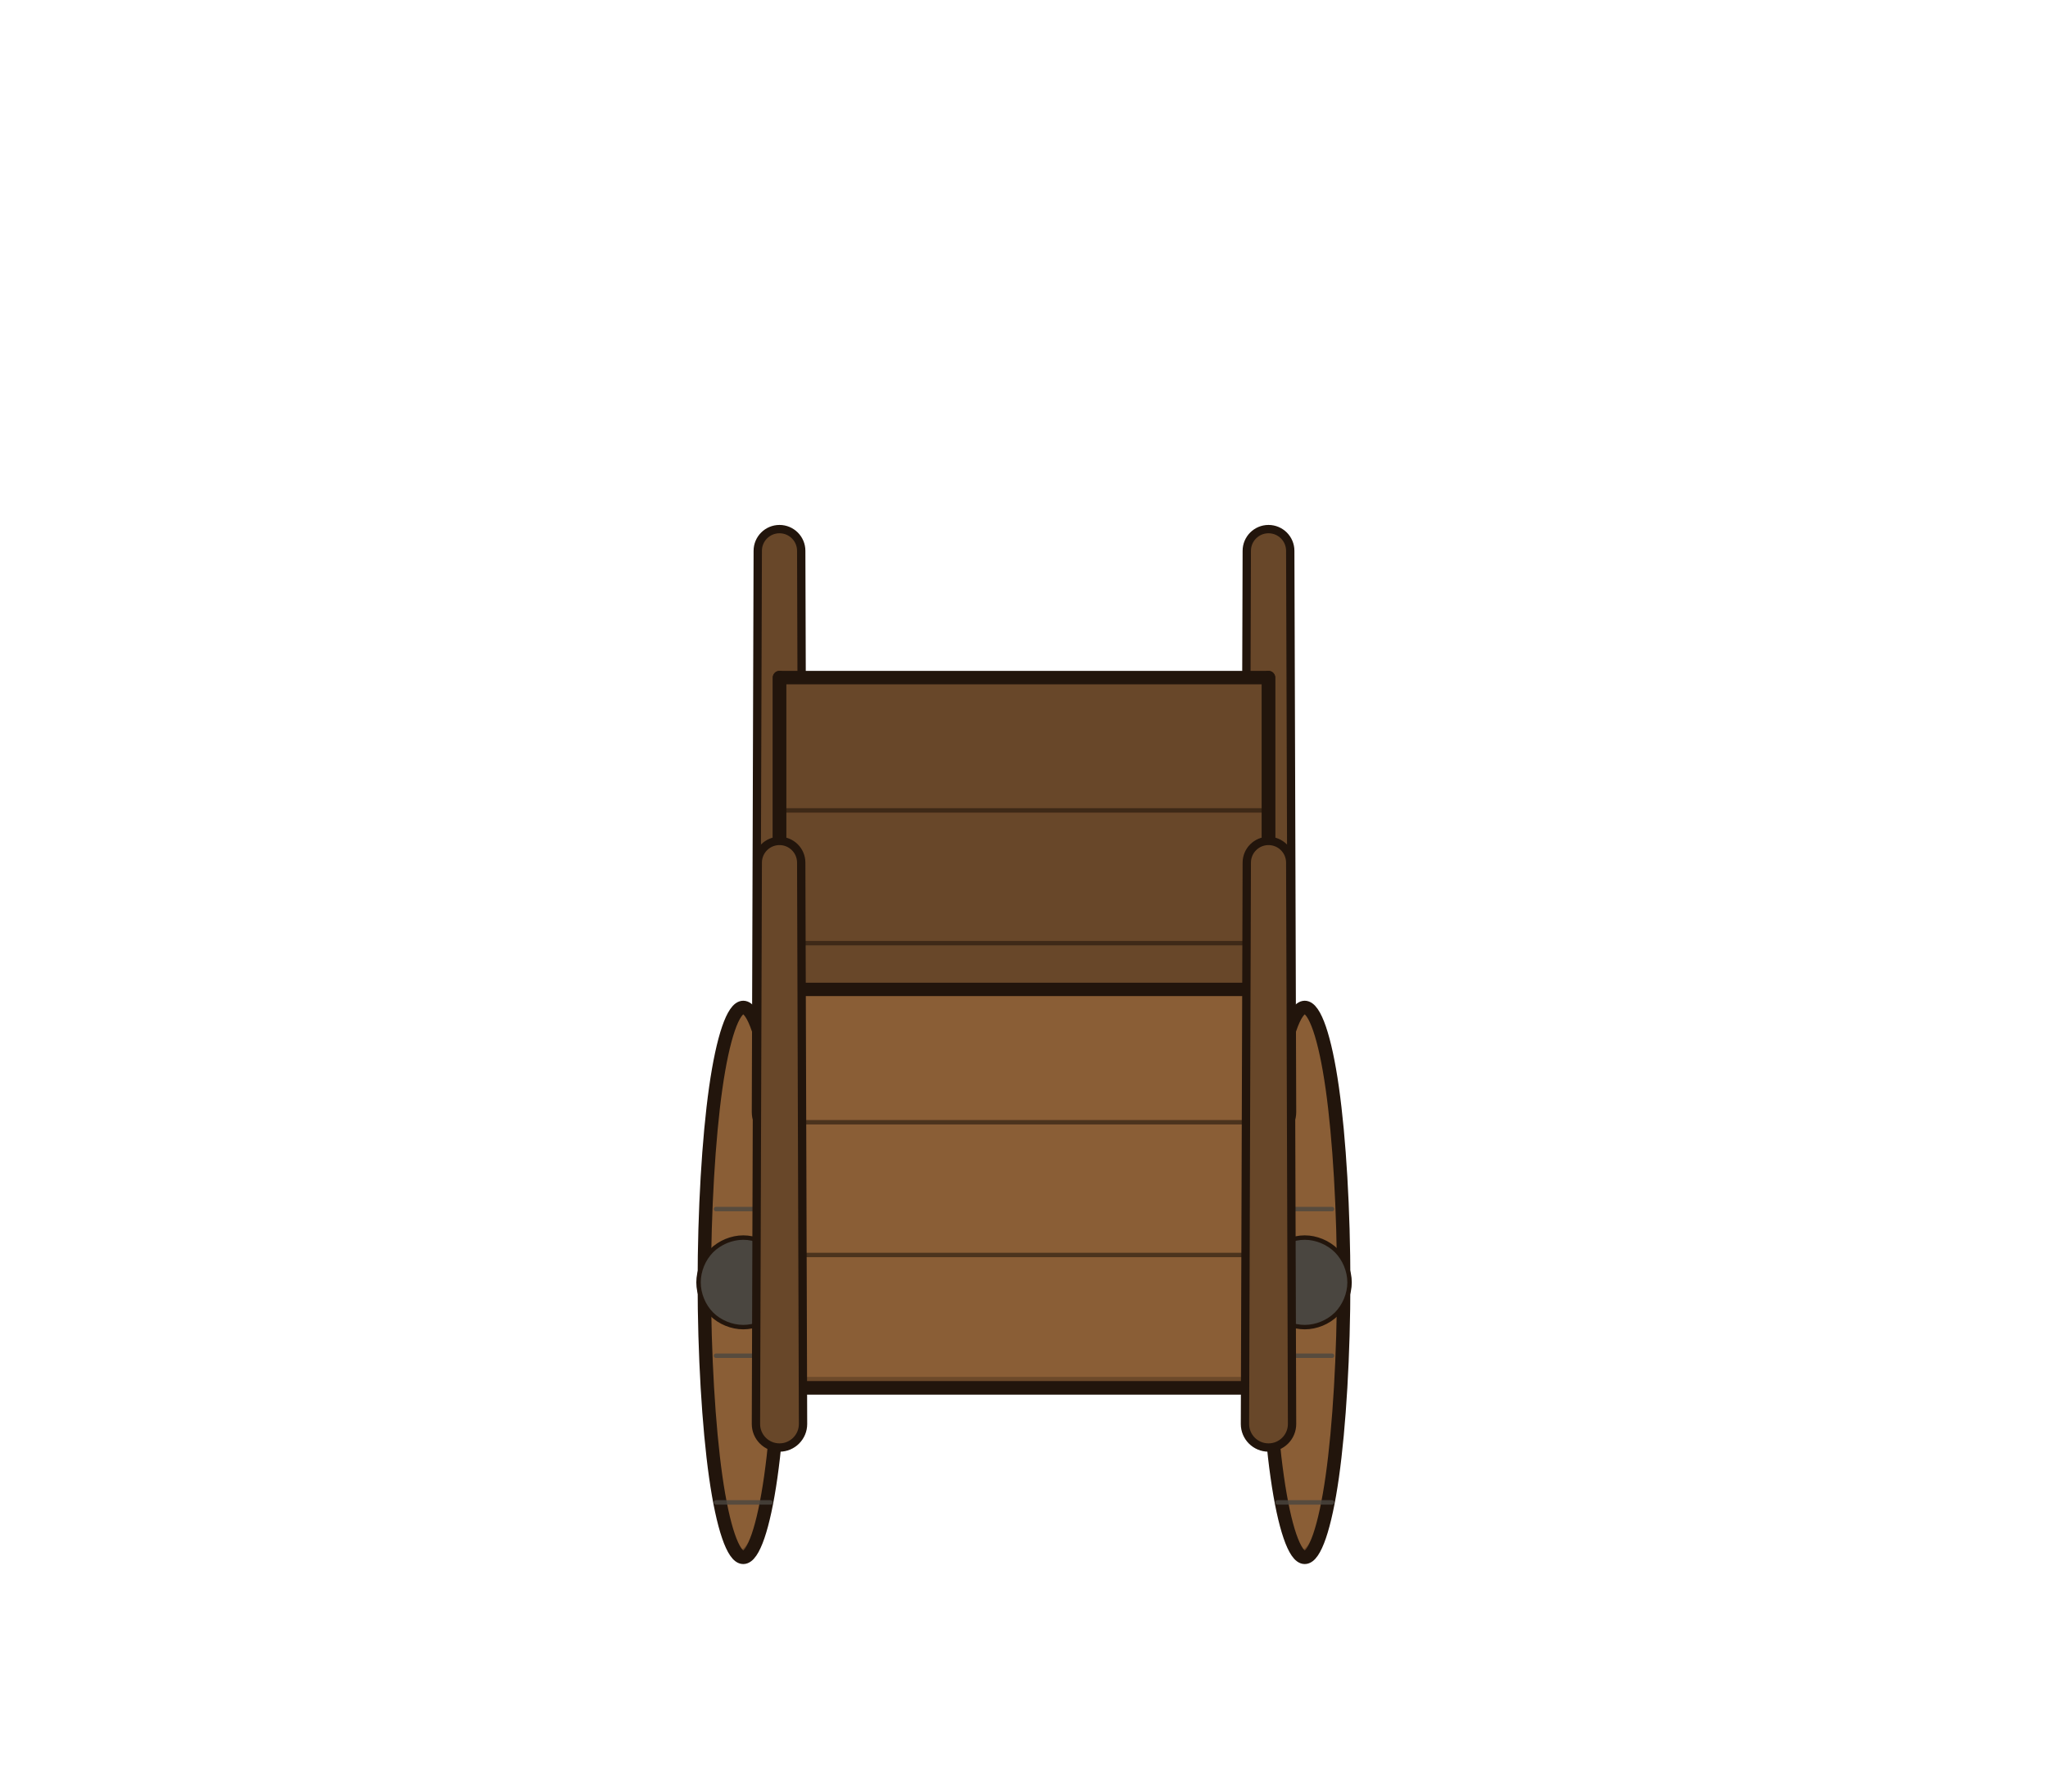
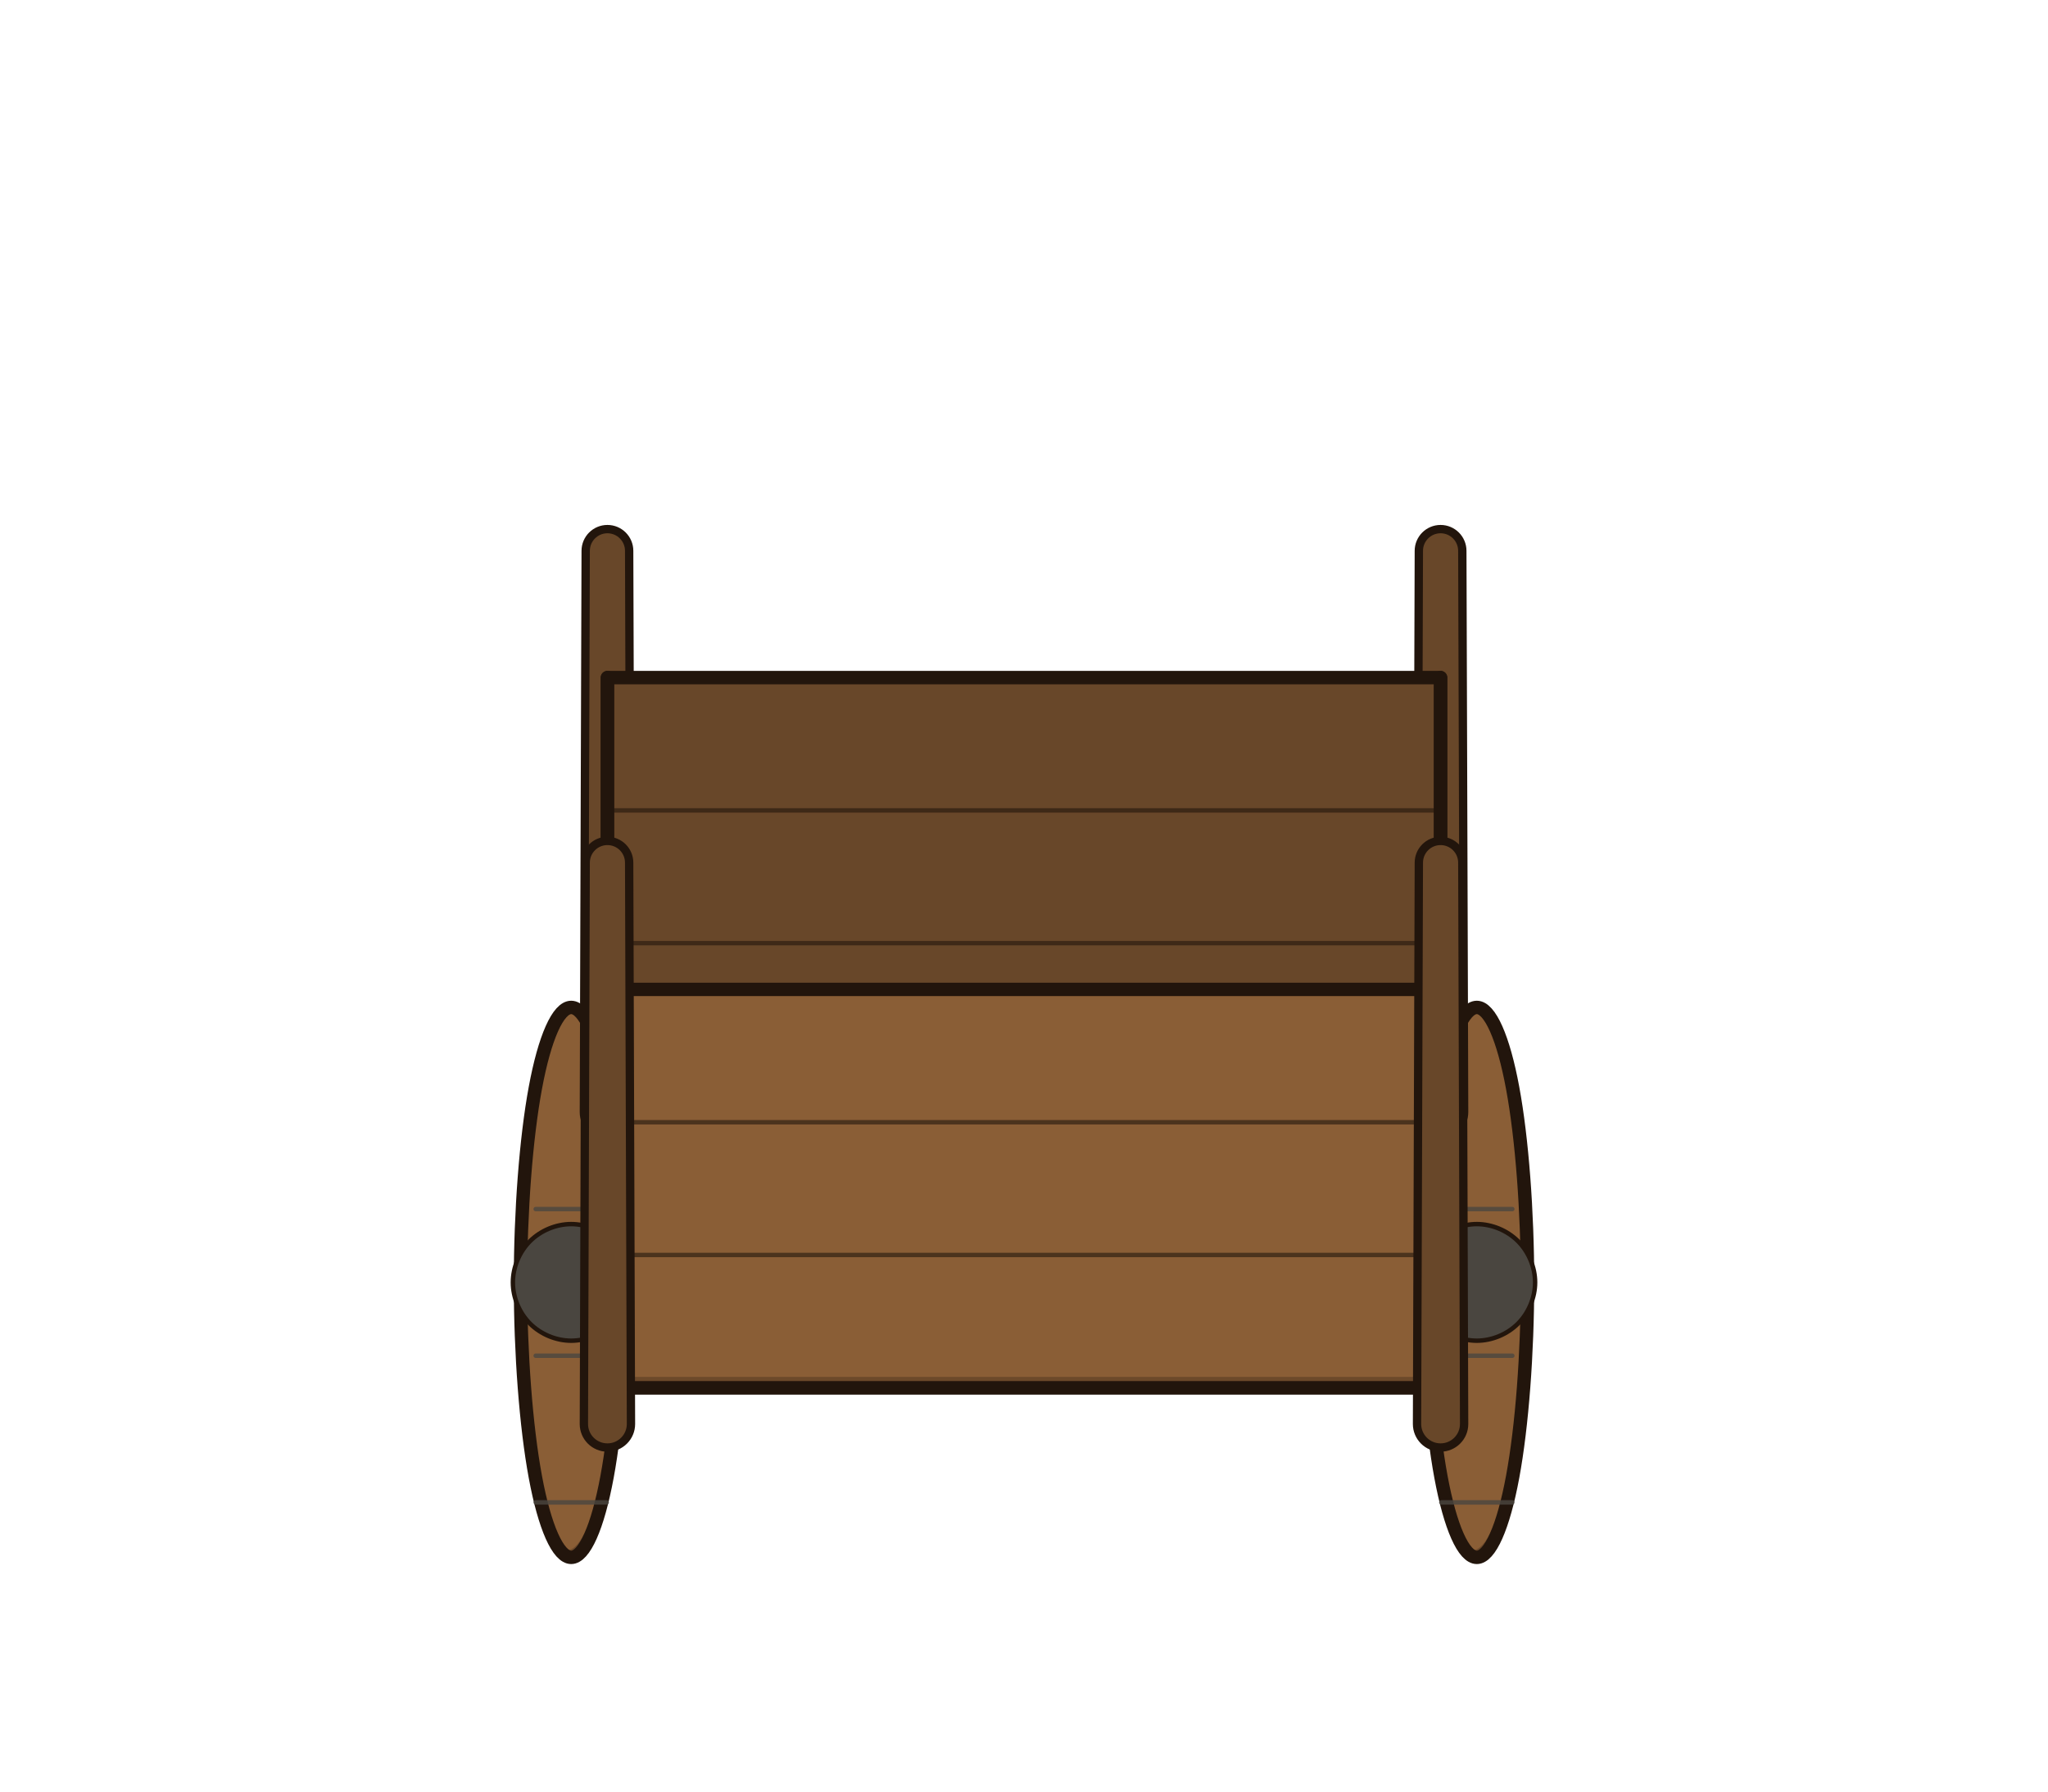
<svg xmlns="http://www.w3.org/2000/svg" width="320" height="280" viewBox="0 0 320 280">
  <defs>
    <clipPath id="cart-idle-n-1-c-0">
-       <path d="M 35.3 45.64 C 35.3 53.51 34.83 61.55 34.04 67.11 C 33.25 72.68 32.11 76.01 31 76.01 C 29.89 76.01 28.75 72.68 27.96 67.11 C 27.17 61.55 26.7 53.51 26.7 45.64 C 26.7 37.77 27.17 29.73 27.96 24.17 C 28.75 18.6 29.89 15.27 31 15.27 C 32.11 15.27 33.25 18.6 34.04 24.17 C 34.83 29.73 35.3 37.77 35.3 45.64 Z" />
+       <path d="M 55.6 45.64 C 55.6 53.51 54.99 61.55 53.96 67.11 C 52.93 72.68 51.45 76.01 50 76.01 C 48.55 76.01 47.07 72.68 46.04 67.11 C 45.01 61.55 44.4 53.51 44.4 45.64 C 44.4 37.77 45.01 29.73 46.04 24.17 C 47.07 18.6 48.55 15.27 50 15.27 C 51.45 15.27 52.93 18.6 53.96 24.17 C 54.99 29.73 55.6 37.77 55.6 45.64 Z" />
    </clipPath>
    <clipPath id="cart-idle-n-1-c-1">
-       <path d="M -26.7 45.64 C -26.7 53.51 -27.17 61.55 -27.96 67.11 C -28.75 72.68 -29.89 76.01 -31 76.01 C -32.11 76.01 -33.25 72.68 -34.04 67.11 C -34.83 61.55 -35.3 53.51 -35.3 45.64 C -35.3 37.77 -34.83 29.73 -34.04 24.17 C -33.25 18.6 -32.11 15.27 -31 15.27 C -29.89 15.27 -28.75 18.6 -27.96 24.17 C -27.17 29.73 -26.7 37.77 -26.7 45.64 Z" />
+       <path d="M -44.4 45.64 C -44.4 53.51 -45.01 61.55 -46.04 67.11 C -47.07 72.68 -48.55 76.01 -50 76.01 C -51.45 76.01 -52.93 72.68 -53.96 67.11 C -54.99 61.55 -55.6 53.51 -55.6 45.64 C -55.6 37.77 -54.99 29.73 -53.96 24.17 C -52.93 18.6 -51.45 15.27 -50 15.27 C -48.55 15.27 -47.07 18.6 -46.04 24.17 C -45.01 29.73 -44.4 37.77 -44.4 45.64 Z" />
    </clipPath>
    <clipPath id="cart-idle-n-1-c-2">
-       <path d="M 27 68.44 L -27 68.44 L -27 112.44 L 27 112.44 Z" />
+       <path d="M 46 68.44 L -46 68.44 L -46 112.44 L 46 112.44 Z" />
    </clipPath>
    <clipPath id="cart-idle-n-1-c-3">
-       <path d="M 27 34 L 27 68.44 L -27 68.44 L -27 34 Z" />
+       <path d="M 46 34 L 46 68.44 L -46 68.44 L -46 34 Z" />
    </clipPath>
    <clipPath id="cart-idle-n-1-c-4">
-       <path d="M 27 34 L 27 68.44 L 27 112.44 L 27 78 Z" />
+       <path d="M 46 34 L 46 68.44 L 46 112.44 L 46 78 Z" />
    </clipPath>
    <clipPath id="cart-idle-n-1-c-5">
-       <path d="M -27 34 L -27 68.44 L -27 112.44 L -27 78 Z" />
+       <path d="M -46 34 L -46 68.44 L -46 112.44 L -46 78 Z" />
    </clipPath>
    <clipPath id="cart-idle-n-1-c-6">
-       <path d="M 27 34 L -27 34 L -27 78 L 27 78 Z" />
+       <path d="M 46 34 L -46 34 L -46 78 L 46 78 Z" />
    </clipPath>
  </defs>
  <g filter="url(#grain)" stroke-linejoin="round" stroke-linecap="round">
    <g transform="scale(0.5)">
      <g transform="translate(320 530) scale(2.83 -2.83)">
        <path d="M -2.4 86.01 L -1.9 87.84 A 1.9 1.9 0 0 0 1.9 87.84 L 2.4 86.01 A 2.4 2.4 0 0 0 -2.4 86.01 Z" fill="#6a4426" />
        <path d="M -2.4 86.01 L -1.9 87.84 A 1.9 1.9 0 0 0 1.9 87.84 L 2.4 86.01 A 2.4 2.4 0 0 0 -2.4 86.01 Z" fill="none" stroke="#22150c" stroke-width="0.99" stroke-linejoin="round" />
        <path d="M -2.6 70.44 L -2.4 86.01 A 2.4 2.4 0 0 0 2.4 86.01 L 2.6 70.44 A 2.6 2.6 0 0 0 -2.6 70.44 Z" fill="#6a4426" />
        <path d="M -2.6 70.44 L -2.4 86.01 A 2.4 2.4 0 0 0 2.4 86.01 L 2.6 70.44 A 2.6 2.6 0 0 0 -2.6 70.44 Z" fill="none" stroke="#22150c" stroke-width="0.99" stroke-linejoin="round" />
        <path d="M 3 87.84 C 3 88.62 2.67 89.41 2.12 89.96 C 1.57 90.51 0.78 90.84 0 90.84 C -0.78 90.84 -1.57 90.51 -2.12 89.96 C -2.67 89.41 -3 88.62 -3 87.84 C -3 87.06 -2.67 86.27 -2.12 85.72 C -1.57 85.17 -0.78 84.84 0 84.84 C 0.78 84.84 1.57 85.17 2.12 85.72 C 2.67 86.27 3 87.06 3 87.84 Z" fill="none" stroke="#4a4640" stroke-width="0.78" stroke-linecap="round" stroke-linejoin="round" />
        <g clip-path="url(#cart-idle-n-1-c-0)">
-           <path d="M 35.3 45.64 C 35.3 53.51 34.83 61.55 34.04 67.11 C 33.25 72.68 32.11 76.01 31 76.01 C 29.89 76.01 28.75 72.68 27.96 67.11 C 27.17 61.55 26.7 53.51 26.7 45.64 C 26.7 37.77 27.17 29.73 27.96 24.17 C 28.75 18.6 29.89 15.27 31 15.27 C 32.11 15.27 33.25 18.6 34.04 24.17 C 34.83 29.73 35.3 37.77 35.3 45.64 Z" fill="#6c492a" />
-           <path d="M 35.3 45.64 C 35.3 53.51 34.83 61.55 34.04 67.11 C 33.25 72.68 32.11 76.01 31 76.01 C 29.89 76.01 28.75 72.68 27.96 67.11 C 27.17 61.55 26.7 53.51 26.7 45.64 C 26.7 37.77 27.17 29.73 27.96 24.17 C 28.75 18.6 29.89 15.27 31 15.27 C 32.11 15.27 33.25 18.6 34.04 24.17 C 34.83 29.73 35.3 37.77 35.3 45.64 Z" fill="#8a5e36" transform="translate(-0.44 0.8)" />
+           <path d="M 55.6 45.64 C 55.6 53.51 54.99 61.55 53.96 67.11 C 52.93 72.68 51.45 76.01 50 76.01 C 48.55 76.01 47.07 72.68 46.04 67.11 C 45.01 61.55 44.4 53.51 44.4 45.64 C 44.4 37.77 45.01 29.73 46.04 24.17 C 47.07 18.6 48.55 15.27 50 15.27 C 51.45 15.27 52.93 18.6 53.96 24.17 C 54.99 29.73 55.6 37.77 55.6 45.64 Z" fill="#6c492a" />
+           <path d="M 55.6 45.64 C 55.6 53.51 54.99 61.55 53.96 67.11 C 52.93 72.68 51.45 76.01 50 76.01 C 48.55 76.01 47.07 72.68 46.04 67.11 C 45.01 61.55 44.4 53.51 44.4 45.64 C 44.4 37.77 45.01 29.73 46.04 24.17 C 47.07 18.6 48.55 15.27 50 15.27 C 51.45 15.27 52.93 18.6 53.96 24.17 C 54.99 29.73 55.6 37.77 55.6 45.64 Z" fill="#8a5e36" transform="translate(-0.44 0.8)" />
        </g>
-         <path d="M 35.3 45.64 C 35.3 53.51 34.83 61.55 34.04 67.11 C 33.25 72.68 32.11 76.01 31 76.01 C 29.89 76.01 28.75 72.68 27.96 67.11 C 27.17 61.55 26.7 53.51 26.7 45.64 C 26.7 37.77 27.17 29.73 27.96 24.17 C 28.75 18.6 29.89 15.27 31 15.27 C 32.11 15.27 33.25 18.6 34.04 24.17 C 34.83 29.73 35.3 37.77 35.3 45.64 Z" fill="none" stroke="#22150c" stroke-width="1.48" stroke-linejoin="round" />
-         <path d="M 27.99 21.34 L 34.01 21.34" fill="none" stroke="#4a4640" stroke-width="0.49" stroke-linecap="round" stroke-linejoin="round" opacity="0.8" />
-         <path d="M 27.99 37.54 L 34.01 37.54" fill="none" stroke="#4a4640" stroke-width="0.49" stroke-linecap="round" stroke-linejoin="round" opacity="0.8" />
-         <path d="M 27.99 53.74 L 34.01 53.74" fill="none" stroke="#4a4640" stroke-width="0.49" stroke-linecap="round" stroke-linejoin="round" opacity="0.8" />
-         <path d="M 35.95 45.64 C 35.95 46.92 35.4 48.23 34.5 49.14 C 33.59 50.04 32.28 50.59 31 50.59 C 29.72 50.59 28.41 50.04 27.5 49.14 C 26.6 48.23 26.06 46.92 26.06 45.64 C 26.06 44.36 26.6 43.05 27.5 42.14 C 28.41 41.24 29.72 40.7 31 40.7 C 32.28 40.7 33.59 41.24 34.5 42.14 C 35.4 43.05 35.95 44.36 35.95 45.64 Z" fill="#4a4640" />
-         <path d="M 35.95 45.64 C 35.95 46.92 35.4 48.23 34.5 49.14 C 33.59 50.04 32.28 50.59 31 50.59 C 29.72 50.59 28.41 50.04 27.5 49.14 C 26.6 48.23 26.06 46.92 26.06 45.64 C 26.06 44.36 26.6 43.05 27.5 42.14 C 28.41 41.24 29.72 40.7 31 40.7 C 32.28 40.7 33.59 41.24 34.5 42.14 C 35.4 43.05 35.95 44.36 35.95 45.64 Z" fill="none" stroke="#22150c" stroke-width="0.49" stroke-linejoin="round" />
+         <path d="M 55.6 45.64 C 55.6 53.51 54.99 61.55 53.96 67.11 C 52.93 72.68 51.45 76.01 50 76.01 C 48.55 76.01 47.07 72.68 46.04 67.11 C 45.01 61.55 44.4 53.51 44.4 45.64 C 44.4 37.77 45.01 29.73 46.04 24.17 C 47.07 18.6 48.55 15.27 50 15.27 C 51.45 15.27 52.93 18.6 53.96 24.17 C 54.99 29.73 55.6 37.77 55.6 45.64 Z" fill="none" stroke="#22150c" stroke-width="1.48" stroke-linejoin="round" />
+         <path d="M 46.08 21.34 L 53.92 21.34" fill="none" stroke="#4a4640" stroke-width="0.49" stroke-linecap="round" stroke-linejoin="round" opacity="0.8" />
+         <path d="M 46.08 37.54 L 53.92 37.54" fill="none" stroke="#4a4640" stroke-width="0.49" stroke-linecap="round" stroke-linejoin="round" opacity="0.8" />
+         <path d="M 46.08 53.74 L 53.92 53.74" fill="none" stroke="#4a4640" stroke-width="0.49" stroke-linecap="round" stroke-linejoin="round" opacity="0.8" />
+         <path d="M 56.44 45.64 C 56.44 47.31 55.73 49.01 54.55 50.19 C 53.37 51.37 51.67 52.08 50 52.08 C 48.33 52.08 46.63 51.37 45.45 50.19 C 44.27 49.01 43.56 47.31 43.56 45.64 C 43.56 43.97 44.27 42.27 45.45 41.09 C 46.63 39.91 48.33 39.2 50 39.2 C 51.67 39.2 53.37 39.91 54.55 41.09 C 55.73 42.27 56.44 43.97 56.44 45.64 Z" fill="#4a4640" />
+         <path d="M 56.44 45.64 C 56.44 47.31 55.73 49.01 54.55 50.19 C 53.37 51.37 51.67 52.08 50 52.08 C 48.33 52.08 46.63 51.37 45.45 50.19 C 44.27 49.01 43.56 47.31 43.56 45.64 C 43.56 43.97 44.27 42.27 45.45 41.09 C 46.63 39.91 48.33 39.2 50 39.2 C 51.67 39.2 53.37 39.91 54.55 41.09 C 55.73 42.27 56.44 43.97 56.44 45.64 Z" fill="none" stroke="#22150c" stroke-width="0.49" stroke-linejoin="round" />
        <g clip-path="url(#cart-idle-n-1-c-1)">
-           <path d="M -26.7 45.64 C -26.7 53.51 -27.17 61.55 -27.96 67.11 C -28.75 72.68 -29.89 76.01 -31 76.01 C -32.11 76.01 -33.25 72.68 -34.04 67.11 C -34.83 61.55 -35.3 53.51 -35.3 45.64 C -35.3 37.77 -34.83 29.73 -34.04 24.17 C -33.25 18.6 -32.11 15.27 -31 15.27 C -29.89 15.27 -28.75 18.6 -27.96 24.17 C -27.17 29.73 -26.7 37.77 -26.7 45.64 Z" fill="#6c492a" />
-           <path d="M -26.7 45.64 C -26.7 53.51 -27.17 61.55 -27.96 67.11 C -28.75 72.68 -29.89 76.01 -31 76.01 C -32.11 76.01 -33.25 72.68 -34.04 67.11 C -34.83 61.55 -35.3 53.51 -35.3 45.64 C -35.3 37.77 -34.83 29.73 -34.04 24.17 C -33.25 18.6 -32.11 15.27 -31 15.27 C -29.89 15.27 -28.75 18.6 -27.96 24.17 C -27.17 29.73 -26.7 37.77 -26.7 45.64 Z" fill="#8a5e36" transform="translate(-0.44 0.8)" />
+           <path d="M -44.4 45.64 C -44.4 53.51 -45.01 61.55 -46.04 67.11 C -47.07 72.68 -48.55 76.01 -50 76.01 C -51.45 76.01 -52.93 72.68 -53.96 67.11 C -54.99 61.55 -55.6 53.51 -55.6 45.64 C -55.6 37.77 -54.99 29.73 -53.96 24.17 C -52.93 18.6 -51.45 15.27 -50 15.27 C -48.55 15.27 -47.07 18.6 -46.04 24.17 C -45.01 29.73 -44.4 37.77 -44.4 45.64 Z" fill="#6c492a" />
+           <path d="M -44.4 45.64 C -44.4 53.51 -45.01 61.55 -46.04 67.11 C -47.07 72.68 -48.55 76.01 -50 76.01 C -51.45 76.01 -52.93 72.68 -53.96 67.11 C -54.99 61.55 -55.6 53.51 -55.6 45.64 C -55.6 37.77 -54.99 29.73 -53.96 24.17 C -52.93 18.6 -51.45 15.27 -50 15.27 C -48.55 15.27 -47.07 18.6 -46.04 24.17 C -45.01 29.73 -44.4 37.77 -44.4 45.64 Z" fill="#8a5e36" transform="translate(-0.44 0.8)" />
        </g>
-         <path d="M -26.7 45.64 C -26.7 53.51 -27.17 61.55 -27.96 67.11 C -28.75 72.68 -29.89 76.01 -31 76.01 C -32.11 76.01 -33.25 72.68 -34.04 67.11 C -34.83 61.55 -35.3 53.51 -35.3 45.64 C -35.3 37.77 -34.83 29.73 -34.04 24.17 C -33.25 18.6 -32.11 15.27 -31 15.27 C -29.89 15.27 -28.75 18.6 -27.96 24.17 C -27.17 29.73 -26.7 37.77 -26.7 45.64 Z" fill="none" stroke="#22150c" stroke-width="1.48" stroke-linejoin="round" />
-         <path d="M -34.01 21.34 L -27.99 21.34" fill="none" stroke="#4a4640" stroke-width="0.49" stroke-linecap="round" stroke-linejoin="round" opacity="0.8" />
-         <path d="M -34.01 37.54 L -27.99 37.54" fill="none" stroke="#4a4640" stroke-width="0.49" stroke-linecap="round" stroke-linejoin="round" opacity="0.8" />
-         <path d="M -34.01 53.74 L -27.99 53.74" fill="none" stroke="#4a4640" stroke-width="0.49" stroke-linecap="round" stroke-linejoin="round" opacity="0.8" />
-         <path d="M -26.05 45.64 C -26.05 46.92 -26.6 48.23 -27.5 49.14 C -28.41 50.04 -29.72 50.59 -31 50.59 C -32.28 50.59 -33.59 50.04 -34.5 49.14 C -35.4 48.23 -35.94 46.92 -35.94 45.64 C -35.94 44.36 -35.4 43.05 -34.5 42.14 C -33.59 41.24 -32.28 40.7 -31 40.7 C -29.72 40.7 -28.41 41.24 -27.5 42.14 C -26.6 43.05 -26.05 44.36 -26.05 45.64 Z" fill="#4a4640" />
-         <path d="M -26.05 45.64 C -26.05 46.92 -26.6 48.23 -27.5 49.14 C -28.41 50.04 -29.72 50.59 -31 50.59 C -32.28 50.59 -33.59 50.04 -34.5 49.14 C -35.4 48.23 -35.94 46.92 -35.94 45.64 C -35.94 44.36 -35.4 43.05 -34.5 42.14 C -33.59 41.24 -32.28 40.7 -31 40.7 C -29.72 40.7 -28.41 41.24 -27.5 42.14 C -26.6 43.05 -26.05 44.36 -26.05 45.64 Z" fill="none" stroke="#22150c" stroke-width="0.49" stroke-linejoin="round" />
-         <path d="M 24.4 64.44 L 24.6 126.44 A 2.4 2.4 0 0 0 29.4 126.44 L 29.6 64.44 A 2.6 2.6 0 0 0 24.4 64.44 Z" fill="#684729" />
-         <path d="M 24.4 64.44 L 24.6 126.44 A 2.4 2.4 0 0 0 29.4 126.44 L 29.6 64.44 A 2.6 2.6 0 0 0 24.4 64.44 Z" fill="none" stroke="#22150c" stroke-width="0.92" stroke-linejoin="round" />
-         <path d="M -29.6 64.44 L -29.4 126.44 A 2.4 2.4 0 0 0 -24.6 126.44 L -24.4 64.44 A 2.6 2.6 0 0 0 -29.6 64.44 Z" fill="#684729" />
-         <path d="M -29.6 64.44 L -29.4 126.44 A 2.4 2.4 0 0 0 -24.6 126.44 L -24.4 64.44 A 2.6 2.6 0 0 0 -29.6 64.44 Z" fill="none" stroke="#22150c" stroke-width="0.92" stroke-linejoin="round" />
+         <path d="M -44.4 45.64 C -44.4 53.51 -45.01 61.55 -46.04 67.11 C -47.07 72.68 -48.55 76.01 -50 76.01 C -51.45 76.01 -52.93 72.68 -53.96 67.11 C -54.99 61.55 -55.6 53.51 -55.6 45.64 C -55.6 37.77 -54.99 29.73 -53.96 24.17 C -52.93 18.6 -51.45 15.27 -50 15.27 C -48.55 15.27 -47.07 18.6 -46.04 24.17 C -45.01 29.73 -44.4 37.77 -44.4 45.64 Z" fill="none" stroke="#22150c" stroke-width="1.48" stroke-linejoin="round" />
+         <path d="M -53.92 21.34 L -46.08 21.34" fill="none" stroke="#4a4640" stroke-width="0.49" stroke-linecap="round" stroke-linejoin="round" opacity="0.8" />
+         <path d="M -53.92 37.54 L -46.08 37.54" fill="none" stroke="#4a4640" stroke-width="0.49" stroke-linecap="round" stroke-linejoin="round" opacity="0.8" />
+         <path d="M -53.92 53.74 L -46.08 53.74" fill="none" stroke="#4a4640" stroke-width="0.49" stroke-linecap="round" stroke-linejoin="round" opacity="0.8" />
+         <path d="M -43.56 45.64 C -43.56 47.31 -44.27 49.01 -45.45 50.19 C -46.63 51.37 -48.33 52.08 -50 52.08 C -51.67 52.08 -53.37 51.37 -54.55 50.19 C -55.73 49.01 -56.44 47.31 -56.44 45.64 C -56.44 43.97 -55.73 42.27 -54.55 41.09 C -53.37 39.91 -51.67 39.2 -50 39.2 C -48.33 39.2 -46.63 39.91 -45.45 41.09 C -44.27 42.27 -43.56 43.97 -43.56 45.64 Z" fill="#4a4640" />
+         <path d="M -43.56 45.64 C -43.56 47.31 -44.27 49.01 -45.45 50.19 C -46.63 51.37 -48.33 52.08 -50 52.08 C -51.67 52.08 -53.37 51.37 -54.55 50.19 C -55.73 49.01 -56.44 47.31 -56.44 45.64 C -56.44 43.97 -55.73 42.27 -54.55 41.09 C -53.37 39.91 -51.67 39.2 -50 39.2 C -48.33 39.2 -46.63 39.91 -45.45 41.09 C -44.27 42.27 -43.56 43.97 -43.56 45.64 Z" fill="none" stroke="#22150c" stroke-width="0.49" stroke-linejoin="round" />
+         <path d="M 43.4 64.44 L 43.6 126.44 A 2.4 2.4 0 0 0 48.4 126.44 L 48.6 64.44 A 2.6 2.6 0 0 0 43.4 64.44 Z" fill="#684729" />
+         <path d="M 43.4 64.44 L 43.6 126.44 A 2.4 2.4 0 0 0 48.4 126.44 L 48.6 64.44 A 2.6 2.6 0 0 0 43.4 64.44 Z" fill="none" stroke="#22150c" stroke-width="0.92" stroke-linejoin="round" />
+         <path d="M -48.6 64.44 L -48.4 126.44 A 2.4 2.4 0 0 0 -43.6 126.44 L -43.4 64.44 A 2.6 2.6 0 0 0 -48.6 64.44 Z" fill="#684729" />
+         <path d="M -48.6 64.44 L -48.4 126.44 A 2.4 2.4 0 0 0 -43.6 126.44 L -43.4 64.44 A 2.6 2.6 0 0 0 -48.6 64.44 Z" fill="none" stroke="#22150c" stroke-width="0.92" stroke-linejoin="round" />
        <g clip-path="url(#cart-idle-n-1-c-2)">
-           <path d="M 27 68.44 L -27 68.44 L -27 112.44 L 27 112.44 Z" fill="#513720" />
-           <path d="M 27 68.44 L -27 68.44 L -27 112.44 L 27 112.44 Z" fill="#684729" transform="translate(-0.66 1.2)" />
+           <path d="M 46 68.44 L -46 68.44 L -46 112.44 L 46 112.44 Z" fill="#513720" />
+           <path d="M 46 68.44 L -46 68.44 L -46 112.44 L 46 112.44 Z" fill="#684729" transform="translate(-0.66 1.2)" />
        </g>
-         <path d="M 27 68.44 L -27 68.44 L -27 112.44 L 27 112.44 Z" fill="none" stroke="#22150c" stroke-width="1.48" stroke-linejoin="round" />
-         <path d="M 27 83.11 L -27 83.11" fill="none" stroke="#22150c" stroke-width="0.49" stroke-linecap="round" stroke-linejoin="round" opacity="0.6" />
-         <path d="M 27 97.77 L -27 97.77" fill="none" stroke="#22150c" stroke-width="0.49" stroke-linecap="round" stroke-linejoin="round" opacity="0.6" />
+         <path d="M 46 68.44 L -46 68.44 L -46 112.44 L 46 112.44 Z" fill="none" stroke="#22150c" stroke-width="1.48" stroke-linejoin="round" />
+         <path d="M 46 83.11 L -46 83.11" fill="none" stroke="#22150c" stroke-width="0.49" stroke-linecap="round" stroke-linejoin="round" opacity="0.6" />
+         <path d="M 46 97.77 L -46 97.77" fill="none" stroke="#22150c" stroke-width="0.49" stroke-linecap="round" stroke-linejoin="round" opacity="0.6" />
        <g clip-path="url(#cart-idle-n-1-c-3)">
-           <path d="M 27 34 L 27 68.44 L -27 68.44 L -27 34 Z" fill="#5e4125" />
-           <path d="M 27 34 L 27 68.44 L -27 68.44 L -27 34 Z" fill="#795330" transform="translate(-0.33 0.6)" />
+           <path d="M 46 34 L 46 68.44 L -46 68.44 L -46 34 Z" fill="#5e4125" />
+           <path d="M 46 34 L 46 68.44 L -46 68.44 L -46 34 Z" fill="#795330" transform="translate(-0.33 0.6)" />
        </g>
-         <path d="M 27 34 L 27 68.44 L -27 68.44 L -27 34 Z" fill="none" stroke="#22150c" stroke-width="1.48" stroke-linejoin="round" />
+         <path d="M 46 34 L 46 68.44 L -46 68.44 L -46 34 Z" fill="none" stroke="#22150c" stroke-width="1.48" stroke-linejoin="round" />
        <g clip-path="url(#cart-idle-n-1-c-4)">
-           <path d="M 27 34 L 27 68.44 L 27 112.44 L 27 78 Z" fill="#513720" />
-           <path d="M 27 34 L 27 68.44 L 27 112.44 L 27 78 Z" fill="#684729" transform="translate(-0.66 1.2)" />
+           <path d="M 46 34 L 46 68.44 L 46 112.44 L 46 78 Z" fill="#513720" />
+           <path d="M 46 34 L 46 68.44 L 46 112.44 L 46 78 Z" fill="#684729" transform="translate(-0.66 1.2)" />
        </g>
-         <path d="M 27 34 L 27 68.44 L 27 112.44 L 27 78 Z" fill="none" stroke="#22150c" stroke-width="1.48" stroke-linejoin="round" />
-         <path d="M 27 48.67 L 27 83.11" fill="none" stroke="#22150c" stroke-width="0.49" stroke-linecap="round" stroke-linejoin="round" opacity="0.6" />
-         <path d="M 27 63.33 L 27 97.77" fill="none" stroke="#22150c" stroke-width="0.49" stroke-linecap="round" stroke-linejoin="round" opacity="0.6" />
-         <path d="M 27 56 L 27 90.44" fill="none" stroke="#5a3d23" stroke-width="0.85" stroke-linecap="round" stroke-linejoin="round" opacity="0.9" />
+         <path d="M 46 34 L 46 68.44 L 46 112.44 L 46 78 Z" fill="none" stroke="#22150c" stroke-width="1.48" stroke-linejoin="round" />
+         <path d="M 46 48.67 L 46 83.11" fill="none" stroke="#22150c" stroke-width="0.49" stroke-linecap="round" stroke-linejoin="round" opacity="0.6" />
+         <path d="M 46 63.33 L 46 97.77" fill="none" stroke="#22150c" stroke-width="0.49" stroke-linecap="round" stroke-linejoin="round" opacity="0.6" />
+         <path d="M 46 56 L 46 90.44" fill="none" stroke="#5a3d23" stroke-width="0.85" stroke-linecap="round" stroke-linejoin="round" opacity="0.9" />
        <g clip-path="url(#cart-idle-n-1-c-5)">
-           <path d="M -27 34 L -27 68.44 L -27 112.44 L -27 78 Z" fill="#513720" />
-           <path d="M -27 34 L -27 68.44 L -27 112.44 L -27 78 Z" fill="#684729" transform="translate(-0.66 1.2)" />
+           <path d="M -46 34 L -46 68.44 L -46 112.44 L -46 78 Z" fill="#513720" />
+           <path d="M -46 34 L -46 68.44 L -46 112.44 L -46 78 Z" fill="#684729" transform="translate(-0.66 1.2)" />
        </g>
-         <path d="M -27 34 L -27 68.44 L -27 112.44 L -27 78 Z" fill="none" stroke="#22150c" stroke-width="1.48" stroke-linejoin="round" />
-         <path d="M -27 48.67 L -27 83.11" fill="none" stroke="#22150c" stroke-width="0.49" stroke-linecap="round" stroke-linejoin="round" opacity="0.6" />
-         <path d="M -27 63.33 L -27 97.77" fill="none" stroke="#22150c" stroke-width="0.49" stroke-linecap="round" stroke-linejoin="round" opacity="0.6" />
-         <path d="M -27 56 L -27 90.44" fill="none" stroke="#5a3d23" stroke-width="0.85" stroke-linecap="round" stroke-linejoin="round" opacity="0.9" />
+         <path d="M -46 34 L -46 68.44 L -46 112.44 L -46 78 Z" fill="none" stroke="#22150c" stroke-width="1.48" stroke-linejoin="round" />
+         <path d="M -46 48.67 L -46 83.11" fill="none" stroke="#22150c" stroke-width="0.49" stroke-linecap="round" stroke-linejoin="round" opacity="0.6" />
+         <path d="M -46 63.33 L -46 97.77" fill="none" stroke="#22150c" stroke-width="0.49" stroke-linecap="round" stroke-linejoin="round" opacity="0.6" />
+         <path d="M -46 56 L -46 90.44" fill="none" stroke="#5a3d23" stroke-width="0.85" stroke-linecap="round" stroke-linejoin="round" opacity="0.9" />
        <g clip-path="url(#cart-idle-n-1-c-6)">
-           <path d="M 27 34 L -27 34 L -27 78 L 27 78 Z" fill="#6c492a" />
-           <path d="M 27 34 L -27 34 L -27 78 L 27 78 Z" fill="#8a5e36" transform="translate(-0.66 1.2)" />
+           <path d="M 46 34 L -46 34 L -46 78 L 46 78 Z" fill="#6c492a" />
+           <path d="M 46 34 L -46 34 L -46 78 L 46 78 Z" fill="#8a5e36" transform="translate(-0.66 1.2)" />
        </g>
-         <path d="M 27 34 L -27 34 L -27 78 L 27 78 Z" fill="none" stroke="#22150c" stroke-width="1.48" stroke-linejoin="round" />
-         <path d="M 27 48.67 L -27 48.67" fill="none" stroke="#22150c" stroke-width="0.49" stroke-linecap="round" stroke-linejoin="round" opacity="0.6" />
-         <path d="M 27 63.33 L -27 63.33" fill="none" stroke="#22150c" stroke-width="0.49" stroke-linecap="round" stroke-linejoin="round" opacity="0.6" />
-         <path d="M 24.4 30 L 24.6 92 A 2.4 2.4 0 0 0 29.4 92 L 29.6 30 A 2.6 2.6 0 0 0 24.4 30 Z" fill="#684729" />
-         <path d="M 24.4 30 L 24.6 92 A 2.4 2.4 0 0 0 29.4 92 L 29.6 30 A 2.6 2.6 0 0 0 24.4 30 Z" fill="none" stroke="#22150c" stroke-width="0.92" stroke-linejoin="round" />
-         <path d="M -29.6 30 L -29.4 92 A 2.4 2.4 0 0 0 -24.6 92 L -24.4 30 A 2.6 2.6 0 0 0 -29.6 30 Z" fill="#684729" />
-         <path d="M -29.6 30 L -29.4 92 A 2.4 2.4 0 0 0 -24.6 92 L -24.4 30 A 2.6 2.6 0 0 0 -29.6 30 Z" fill="none" stroke="#22150c" stroke-width="0.92" stroke-linejoin="round" />
+         <path d="M 46 34 L -46 34 L -46 78 L 46 78 Z" fill="none" stroke="#22150c" stroke-width="1.48" stroke-linejoin="round" />
+         <path d="M 46 48.67 L -46 48.67" fill="none" stroke="#22150c" stroke-width="0.49" stroke-linecap="round" stroke-linejoin="round" opacity="0.6" />
+         <path d="M 46 63.33 L -46 63.33" fill="none" stroke="#22150c" stroke-width="0.49" stroke-linecap="round" stroke-linejoin="round" opacity="0.6" />
+         <path d="M 43.4 30 L 43.6 92 A 2.4 2.4 0 0 0 48.4 92 L 48.6 30 A 2.6 2.6 0 0 0 43.4 30 Z" fill="#684729" />
+         <path d="M 43.4 30 L 43.6 92 A 2.4 2.4 0 0 0 48.4 92 L 48.6 30 A 2.6 2.6 0 0 0 43.4 30 Z" fill="none" stroke="#22150c" stroke-width="0.92" stroke-linejoin="round" />
+         <path d="M -48.6 30 L -48.4 92 A 2.4 2.4 0 0 0 -43.6 92 L -43.4 30 A 2.6 2.6 0 0 0 -48.6 30 Z" fill="#684729" />
+         <path d="M -48.6 30 L -48.4 92 A 2.4 2.4 0 0 0 -43.6 92 L -43.4 30 A 2.6 2.6 0 0 0 -48.6 30 Z" fill="none" stroke="#22150c" stroke-width="0.92" stroke-linejoin="round" />
      </g>
    </g>
  </g>
</svg>
